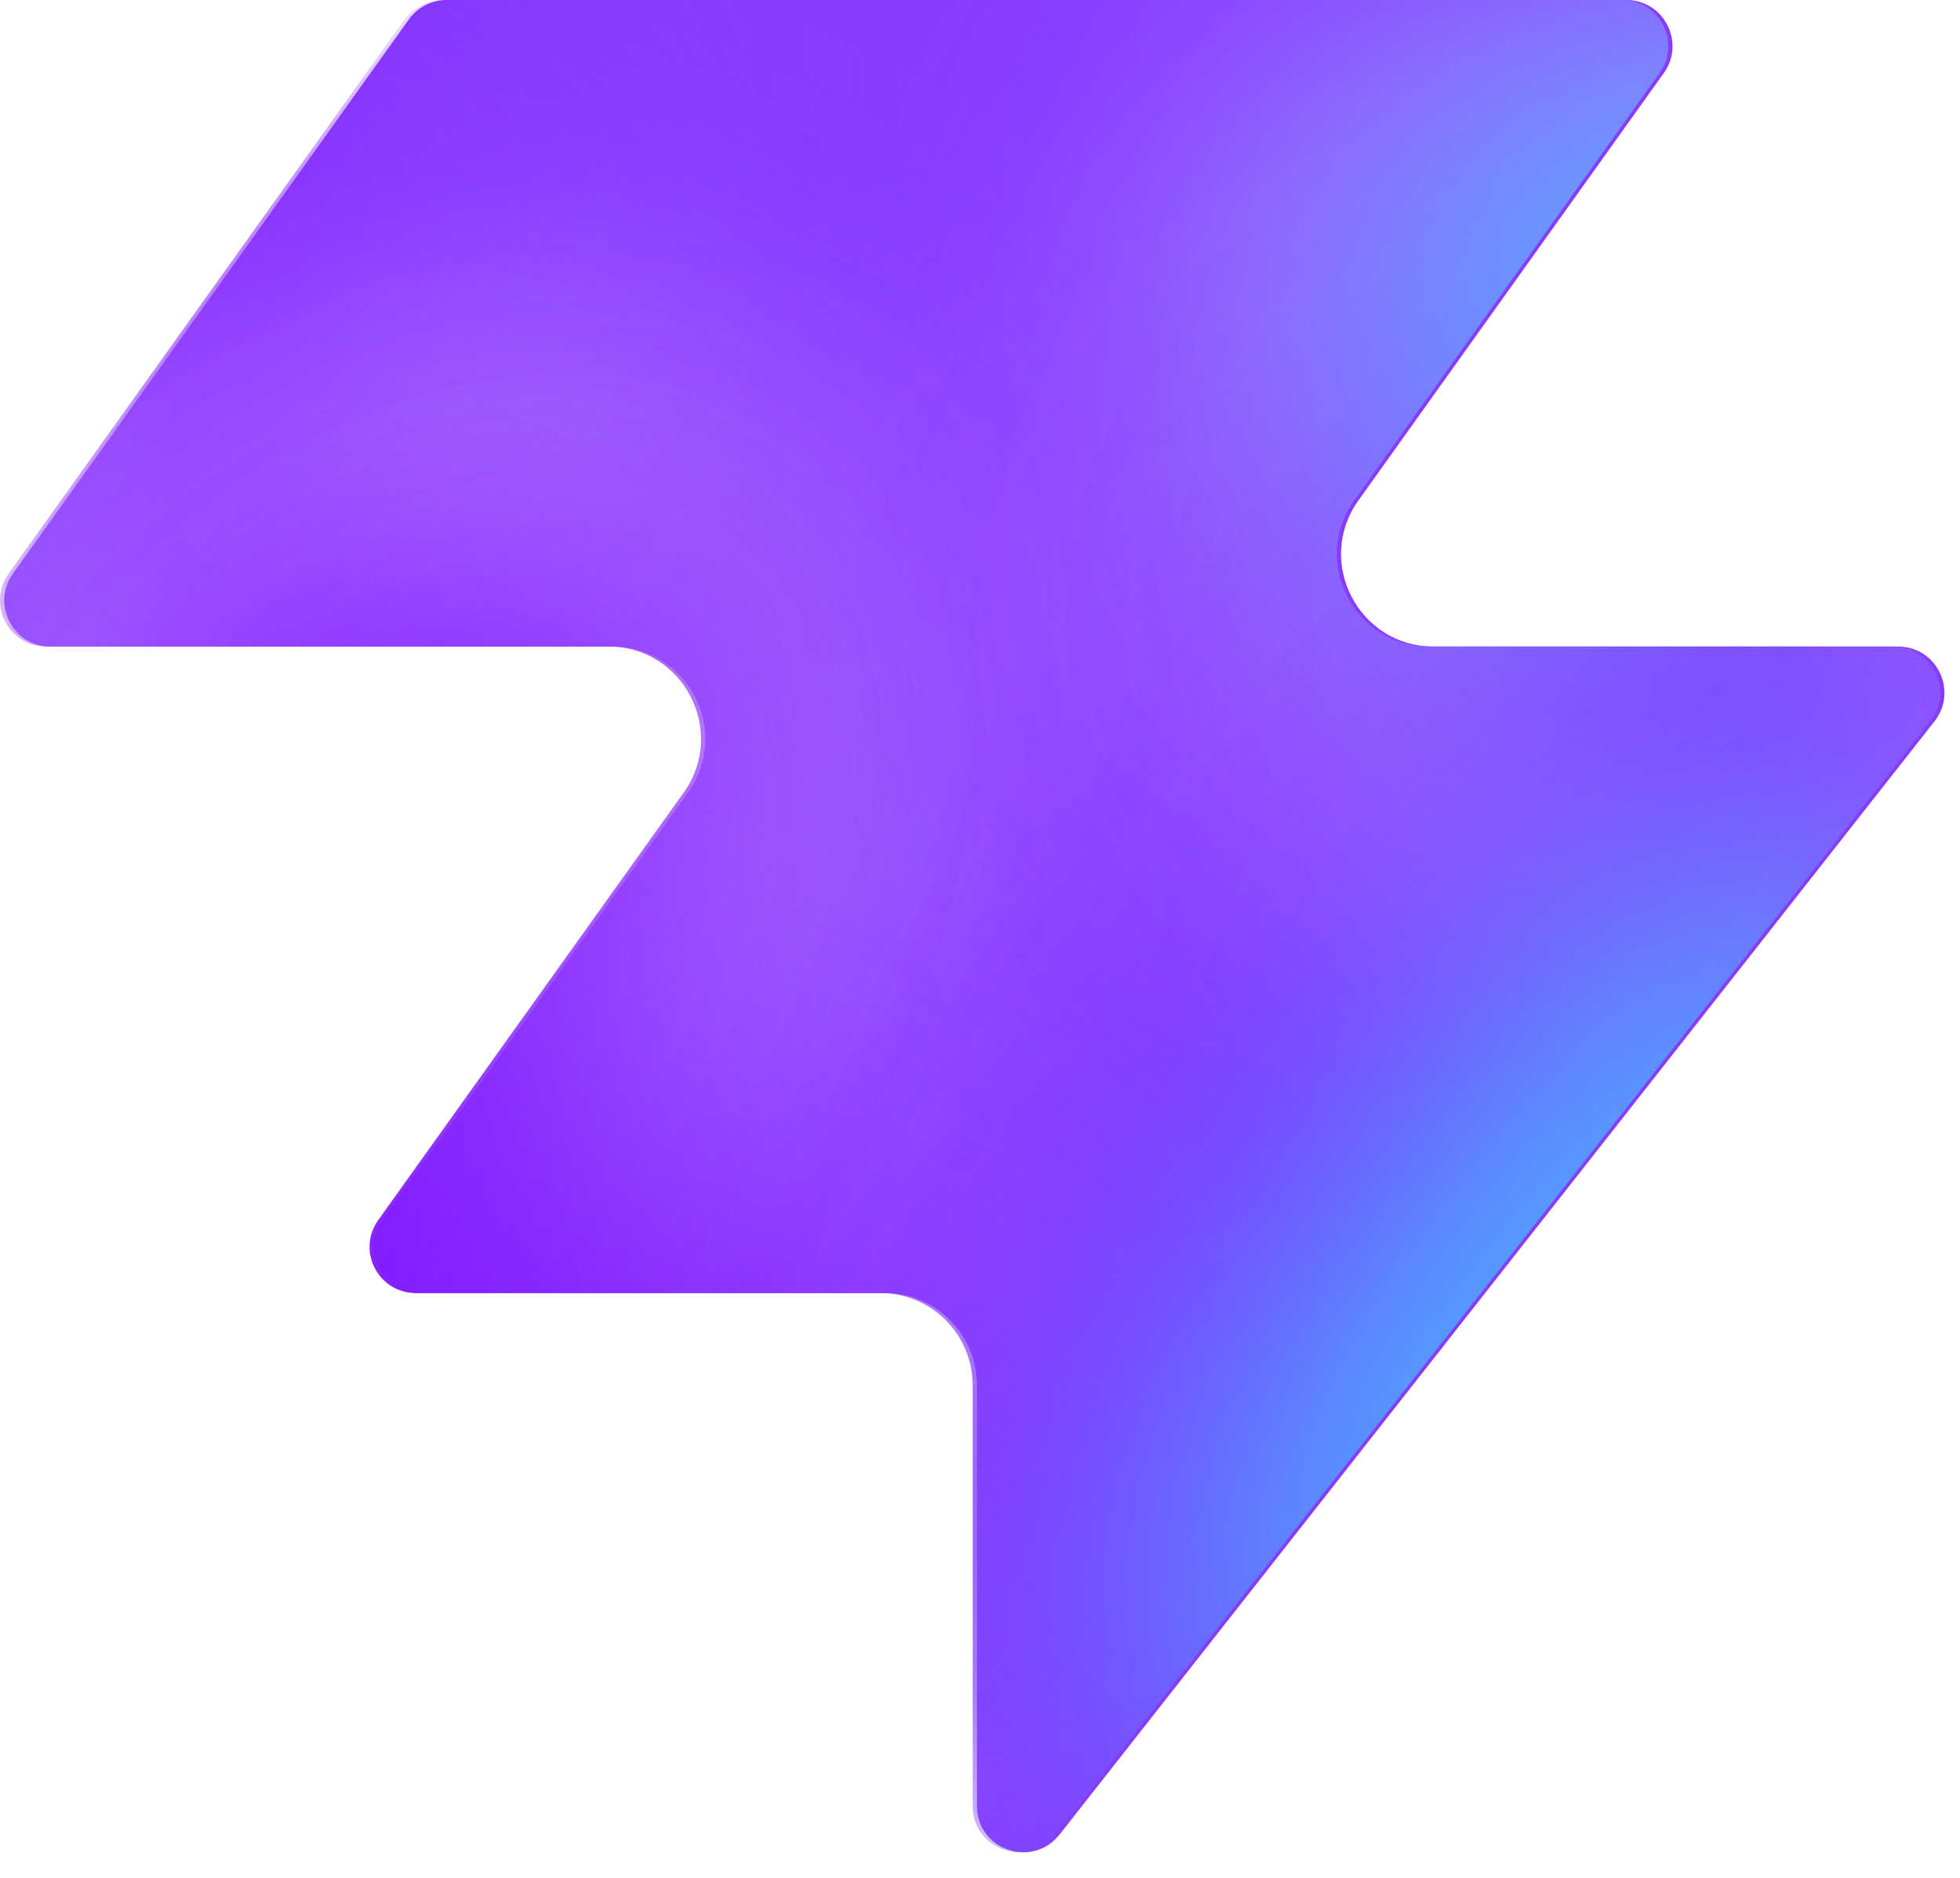
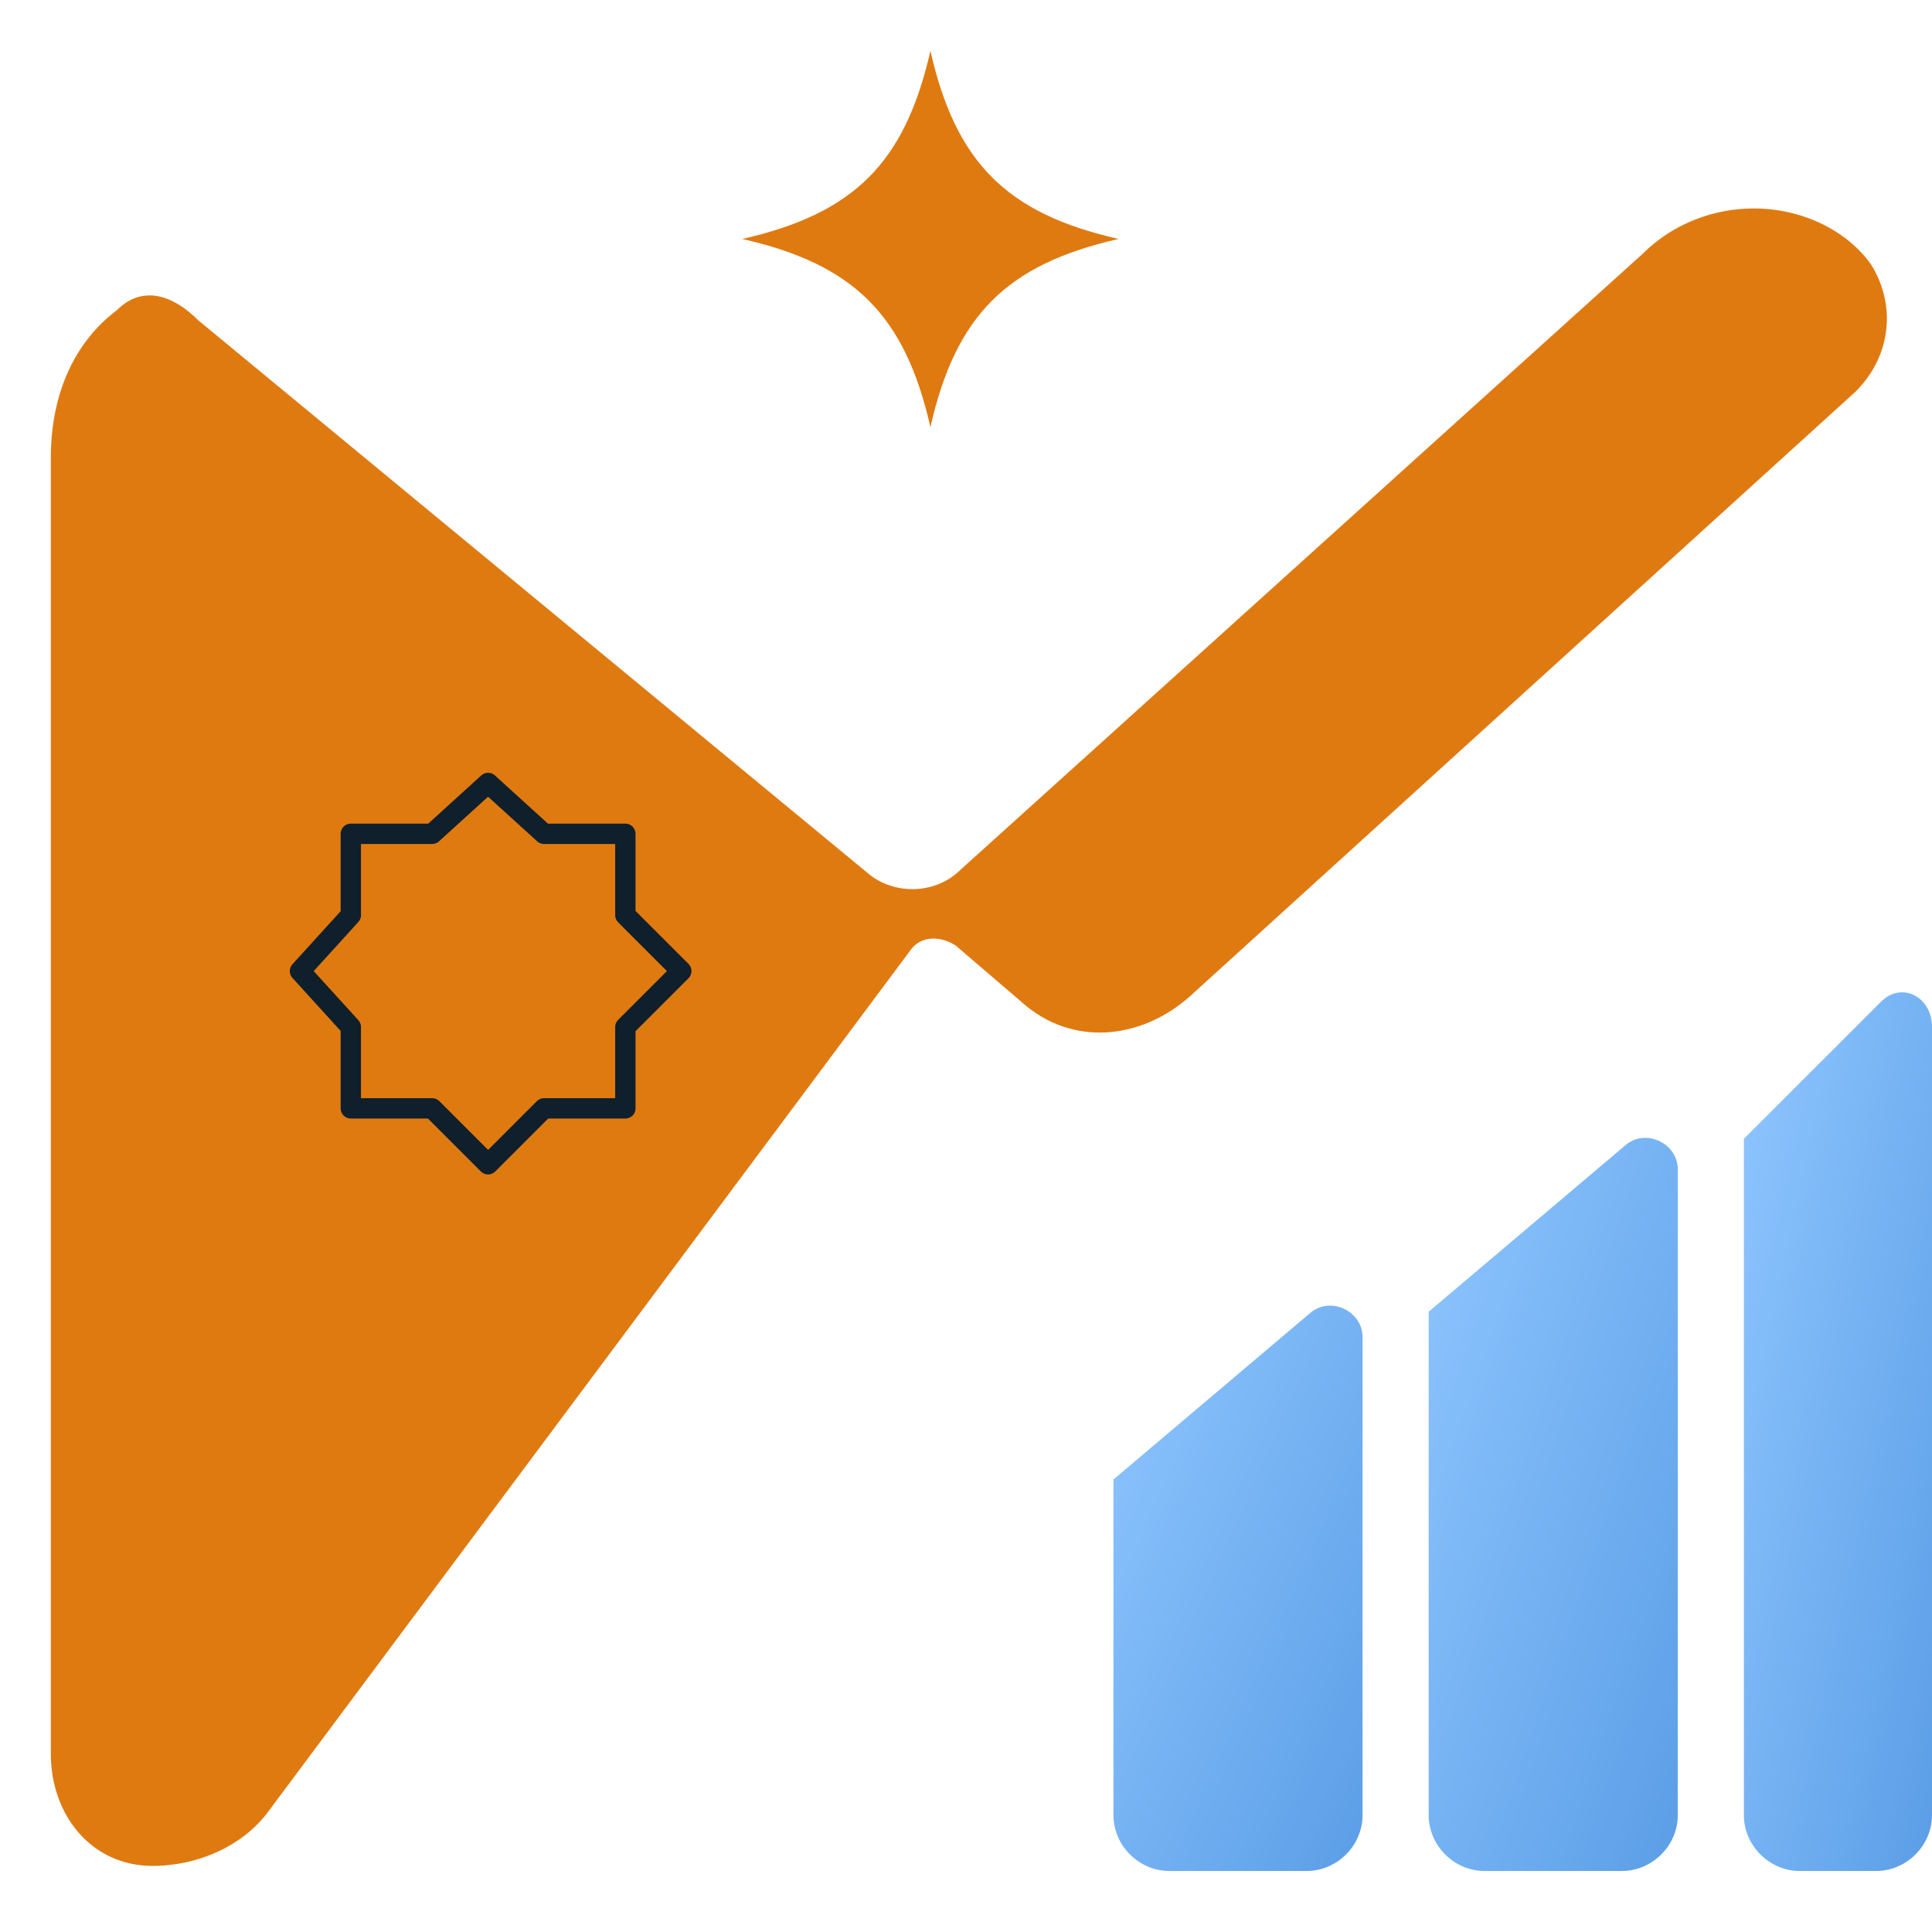
- <svg xmlns="http://www.w3.org/2000/svg" width="48" height="46" fill="none" viewBox="0 0 48 46">
-   <path fill="#863bff" d="M25.946 44.938c-.664.845-2.021.375-2.021-.698V33.937a2.26 2.26 0 0 0-2.262-2.262H10.287c-.92 0-1.456-1.04-.92-1.788l7.48-10.471c1.07-1.497 0-3.578-1.842-3.578H1.237c-.92 0-1.456-1.04-.92-1.788L10.013.474c.214-.297.556-.474.92-.474h28.894c.92 0 1.456 1.04.92 1.788l-7.48 10.471c-1.07 1.498 0 3.579 1.842 3.579h11.377c.943 0 1.473 1.088.89 1.83L25.947 44.94z" style="fill:#863bff;fill:color(display-p3 .525 .23 1);fill-opacity:1" />
-   <mask id="a" width="48" height="46" x="0" y="0" maskUnits="userSpaceOnUse" style="mask-type:alpha">
-     <path fill="#000" d="M25.842 44.938c-.664.844-2.021.375-2.021-.698V33.937a2.26 2.26 0 0 0-2.262-2.262H10.183c-.92 0-1.456-1.04-.92-1.788l7.48-10.471c1.07-1.498 0-3.579-1.842-3.579H1.133c-.92 0-1.456-1.04-.92-1.787L9.91.473c.214-.297.556-.474.92-.474h28.894c.92 0 1.456 1.04.92 1.788l-7.48 10.471c-1.07 1.498 0 3.578 1.842 3.578h11.377c.943 0 1.473 1.088.89 1.832L25.843 44.94z" style="fill:#000;fill-opacity:1" />
-   </mask>
-   <g mask="url(#a)">
-     <g filter="url(#b)">
-       <ellipse cx="5.508" cy="14.704" fill="#ede6ff" rx="5.508" ry="14.704" style="fill:#ede6ff;fill:color(display-p3 .927 .903 1);fill-opacity:1" transform="matrix(.00324 1 1 -.00324 -4.47 31.516)" />
-     </g>
-     <g filter="url(#c)">
-       <ellipse cx="10.399" cy="29.851" fill="#ede6ff" rx="10.399" ry="29.851" style="fill:#ede6ff;fill:color(display-p3 .927 .903 1);fill-opacity:1" transform="matrix(.00324 1 1 -.00324 -39.328 7.883)" />
-     </g>
-     <g filter="url(#d)">
-       <ellipse cx="5.508" cy="30.487" fill="#7e14ff" rx="5.508" ry="30.487" style="fill:#7e14ff;fill:color(display-p3 .492 .077 1);fill-opacity:1" transform="rotate(89.814 -25.913 -14.639)scale(1 -1)" />
-     </g>
-     <g filter="url(#e)">
-       <ellipse cx="5.508" cy="30.599" fill="#7e14ff" rx="5.508" ry="30.599" style="fill:#7e14ff;fill:color(display-p3 .492 .077 1);fill-opacity:1" transform="rotate(89.814 -32.644 -3.334)scale(1 -1)" />
-     </g>
-     <g filter="url(#f)">
-       <ellipse cx="5.508" cy="30.599" fill="#7e14ff" rx="5.508" ry="30.599" style="fill:#7e14ff;fill:color(display-p3 .492 .077 1);fill-opacity:1" transform="matrix(.00324 1 1 -.00324 -34.34 30.47)" />
-     </g>
-     <g filter="url(#g)">
-       <ellipse cx="14.072" cy="22.078" fill="#ede6ff" rx="14.072" ry="22.078" style="fill:#ede6ff;fill:color(display-p3 .927 .903 1);fill-opacity:1" transform="rotate(93.35 24.506 48.493)scale(-1 1)" />
-     </g>
-     <g filter="url(#h)">
-       <ellipse cx="3.47" cy="21.501" fill="#7e14ff" rx="3.47" ry="21.501" style="fill:#7e14ff;fill:color(display-p3 .492 .077 1);fill-opacity:1" transform="rotate(89.009 28.708 47.59)scale(-1 1)" />
-     </g>
-     <g filter="url(#i)">
-       <ellipse cx="3.47" cy="21.501" fill="#7e14ff" rx="3.47" ry="21.501" style="fill:#7e14ff;fill:color(display-p3 .492 .077 1);fill-opacity:1" transform="rotate(89.009 28.708 47.59)scale(-1 1)" />
-     </g>
-     <g filter="url(#j)">
-       <ellipse cx=".387" cy="8.972" fill="#7e14ff" rx="4.407" ry="29.108" style="fill:#7e14ff;fill:color(display-p3 .492 .077 1);fill-opacity:1" transform="rotate(39.51 .387 8.972)" />
-     </g>
-     <g filter="url(#k)">
-       <ellipse cx="47.523" cy="-6.092" fill="#7e14ff" rx="4.407" ry="29.108" style="fill:#7e14ff;fill:color(display-p3 .492 .077 1);fill-opacity:1" transform="rotate(37.892 47.523 -6.092)" />
-     </g>
-     <g filter="url(#l)">
-       <ellipse cx="41.412" cy="6.333" fill="#47bfff" rx="5.971" ry="9.665" style="fill:#47bfff;fill:color(display-p3 .28 .748 1);fill-opacity:1" transform="rotate(37.892 41.412 6.333)" />
-     </g>
-     <g filter="url(#m)">
-       <ellipse cx="-1.879" cy="38.332" fill="#7e14ff" rx="4.407" ry="29.108" style="fill:#7e14ff;fill:color(display-p3 .492 .077 1);fill-opacity:1" transform="rotate(37.892 -1.88 38.332)" />
-     </g>
-     <g filter="url(#n)">
-       <ellipse cx="-1.879" cy="38.332" fill="#7e14ff" rx="4.407" ry="29.108" style="fill:#7e14ff;fill:color(display-p3 .492 .077 1);fill-opacity:1" transform="rotate(37.892 -1.88 38.332)" />
-     </g>
-     <g filter="url(#o)">
-       <ellipse cx="35.651" cy="29.907" fill="#7e14ff" rx="4.407" ry="29.108" style="fill:#7e14ff;fill:color(display-p3 .492 .077 1);fill-opacity:1" transform="rotate(37.892 35.651 29.907)" />
-     </g>
-     <g filter="url(#p)">
-       <ellipse cx="38.418" cy="32.4" fill="#47bfff" rx="5.971" ry="15.297" style="fill:#47bfff;fill:color(display-p3 .28 .748 1);fill-opacity:1" transform="rotate(37.892 38.418 32.4)" />
-     </g>
+ <svg xmlns="http://www.w3.org/2000/svg" viewBox="0 0 380 380" role="img" aria-label="Logo mark">
+   <defs>
+     <linearGradient id="barGrad" x1="0" y1="0" x2="1" y2="1">
+       <stop offset="0%" stop-color="#8fc6ff" />
+       <stop offset="100%" stop-color="#5b9ee6" />
+     </linearGradient>
+     <style>
+       .orange { fill: #df7a11; }
+       .outline { fill: #df7a11; stroke: #0f1f2b; stroke-width: 4; stroke-linejoin: round; }
+     </style>
+   </defs>
+   <path class="orange" d="M23 61     C15 67 10 77 10 90     V345     C10 357 18 367 30 367     C39 367 48 363 53 356     L179 187     C181 184 185 184 188 186     L202 198     C212 206 225 204 234 196     L365 77     C372 70 373 60 368 52     C363 45 354 41 345 41     C337 41 329 44 323 50     L189 171     C184 176 176 176 171 172     L39 63     C34 58 28 56 23 61 Z" />
+   <path class="outline" d="M59 191     L69 180     L69 164     L85 164     L96 154     L107 164     L123 164     L123 180     L134 191     L123 202     L123 218     L107 218     L96 229     L85 218     L69 218     L69 202     Z" />
+   <path class="orange" d="M183 10     C188 32 198 42 220 47     C198 52 188 62 183 84     C178 62 168 52 146 47     C168 42 178 32 183 10 Z" />
+   <g fill="url(#barGrad)">
+     <path d="M219 291 L258 258 C262 255 268 258 268 263 V357 C268 363 263 368 257 368 H230 C224 368 219 363 219 357 Z" />
+     <path d="M281 258 L320 225 C324 222 330 225 330 230 V357 C330 363 325 368 319 368 H292 C286 368 281 363 281 357 Z" />
+     <path d="M343 224 L370 197 C374 193 380 196 380 202 V357 C380 363 375 368 369 368 H354 C348 368 343 363 343 357 Z" />
  </g>
-   <defs>
-     <filter id="b" width="60.045" height="41.654" x="-19.77" y="16.149" color-interpolation-filters="sRGB" filterUnits="userSpaceOnUse">
-       <feFlood flood-opacity="0" result="BackgroundImageFix" />
-       <feBlend in="SourceGraphic" in2="BackgroundImageFix" result="shape" />
-       <feGaussianBlur result="effect1_foregroundBlur_2002_17158" stdDeviation="7.659" />
-     </filter>
-     <filter id="c" width="90.34" height="51.437" x="-54.613" y="-7.533" color-interpolation-filters="sRGB" filterUnits="userSpaceOnUse">
-       <feFlood flood-opacity="0" result="BackgroundImageFix" />
-       <feBlend in="SourceGraphic" in2="BackgroundImageFix" result="shape" />
-       <feGaussianBlur result="effect1_foregroundBlur_2002_17158" stdDeviation="7.659" />
-     </filter>
-     <filter id="d" width="79.355" height="29.4" x="-49.64" y="2.03" color-interpolation-filters="sRGB" filterUnits="userSpaceOnUse">
-       <feFlood flood-opacity="0" result="BackgroundImageFix" />
-       <feBlend in="SourceGraphic" in2="BackgroundImageFix" result="shape" />
-       <feGaussianBlur result="effect1_foregroundBlur_2002_17158" stdDeviation="4.596" />
-     </filter>
-     <filter id="e" width="79.579" height="29.4" x="-45.045" y="20.029" color-interpolation-filters="sRGB" filterUnits="userSpaceOnUse">
-       <feFlood flood-opacity="0" result="BackgroundImageFix" />
-       <feBlend in="SourceGraphic" in2="BackgroundImageFix" result="shape" />
-       <feGaussianBlur result="effect1_foregroundBlur_2002_17158" stdDeviation="4.596" />
-     </filter>
-     <filter id="f" width="79.579" height="29.4" x="-43.513" y="21.178" color-interpolation-filters="sRGB" filterUnits="userSpaceOnUse">
-       <feFlood flood-opacity="0" result="BackgroundImageFix" />
-       <feBlend in="SourceGraphic" in2="BackgroundImageFix" result="shape" />
-       <feGaussianBlur result="effect1_foregroundBlur_2002_17158" stdDeviation="4.596" />
-     </filter>
-     <filter id="g" width="74.749" height="58.852" x="15.756" y="-17.901" color-interpolation-filters="sRGB" filterUnits="userSpaceOnUse">
-       <feFlood flood-opacity="0" result="BackgroundImageFix" />
-       <feBlend in="SourceGraphic" in2="BackgroundImageFix" result="shape" />
-       <feGaussianBlur result="effect1_foregroundBlur_2002_17158" stdDeviation="7.659" />
-     </filter>
-     <filter id="h" width="61.377" height="25.362" x="23.548" y="2.284" color-interpolation-filters="sRGB" filterUnits="userSpaceOnUse">
-       <feFlood flood-opacity="0" result="BackgroundImageFix" />
-       <feBlend in="SourceGraphic" in2="BackgroundImageFix" result="shape" />
-       <feGaussianBlur result="effect1_foregroundBlur_2002_17158" stdDeviation="4.596" />
-     </filter>
-     <filter id="i" width="61.377" height="25.362" x="23.548" y="2.284" color-interpolation-filters="sRGB" filterUnits="userSpaceOnUse">
-       <feFlood flood-opacity="0" result="BackgroundImageFix" />
-       <feBlend in="SourceGraphic" in2="BackgroundImageFix" result="shape" />
-       <feGaussianBlur result="effect1_foregroundBlur_2002_17158" stdDeviation="4.596" />
-     </filter>
-     <filter id="j" width="56.045" height="63.649" x="-27.636" y="-22.853" color-interpolation-filters="sRGB" filterUnits="userSpaceOnUse">
-       <feFlood flood-opacity="0" result="BackgroundImageFix" />
-       <feBlend in="SourceGraphic" in2="BackgroundImageFix" result="shape" />
-       <feGaussianBlur result="effect1_foregroundBlur_2002_17158" stdDeviation="4.596" />
-     </filter>
-     <filter id="k" width="54.814" height="64.646" x="20.116" y="-38.415" color-interpolation-filters="sRGB" filterUnits="userSpaceOnUse">
-       <feFlood flood-opacity="0" result="BackgroundImageFix" />
-       <feBlend in="SourceGraphic" in2="BackgroundImageFix" result="shape" />
-       <feGaussianBlur result="effect1_foregroundBlur_2002_17158" stdDeviation="4.596" />
-     </filter>
-     <filter id="l" width="33.541" height="35.313" x="24.641" y="-11.323" color-interpolation-filters="sRGB" filterUnits="userSpaceOnUse">
-       <feFlood flood-opacity="0" result="BackgroundImageFix" />
-       <feBlend in="SourceGraphic" in2="BackgroundImageFix" result="shape" />
-       <feGaussianBlur result="effect1_foregroundBlur_2002_17158" stdDeviation="4.596" />
-     </filter>
-     <filter id="m" width="54.814" height="64.646" x="-29.286" y="6.009" color-interpolation-filters="sRGB" filterUnits="userSpaceOnUse">
-       <feFlood flood-opacity="0" result="BackgroundImageFix" />
-       <feBlend in="SourceGraphic" in2="BackgroundImageFix" result="shape" />
-       <feGaussianBlur result="effect1_foregroundBlur_2002_17158" stdDeviation="4.596" />
-     </filter>
-     <filter id="n" width="54.814" height="64.646" x="-29.286" y="6.009" color-interpolation-filters="sRGB" filterUnits="userSpaceOnUse">
-       <feFlood flood-opacity="0" result="BackgroundImageFix" />
-       <feBlend in="SourceGraphic" in2="BackgroundImageFix" result="shape" />
-       <feGaussianBlur result="effect1_foregroundBlur_2002_17158" stdDeviation="4.596" />
-     </filter>
-     <filter id="o" width="54.814" height="64.646" x="8.244" y="-2.416" color-interpolation-filters="sRGB" filterUnits="userSpaceOnUse">
-       <feFlood flood-opacity="0" result="BackgroundImageFix" />
-       <feBlend in="SourceGraphic" in2="BackgroundImageFix" result="shape" />
-       <feGaussianBlur result="effect1_foregroundBlur_2002_17158" stdDeviation="4.596" />
-     </filter>
-     <filter id="p" width="39.409" height="43.623" x="18.713" y="10.588" color-interpolation-filters="sRGB" filterUnits="userSpaceOnUse">
-       <feFlood flood-opacity="0" result="BackgroundImageFix" />
-       <feBlend in="SourceGraphic" in2="BackgroundImageFix" result="shape" />
-       <feGaussianBlur result="effect1_foregroundBlur_2002_17158" stdDeviation="4.596" />
-     </filter>
-   </defs>
</svg>
